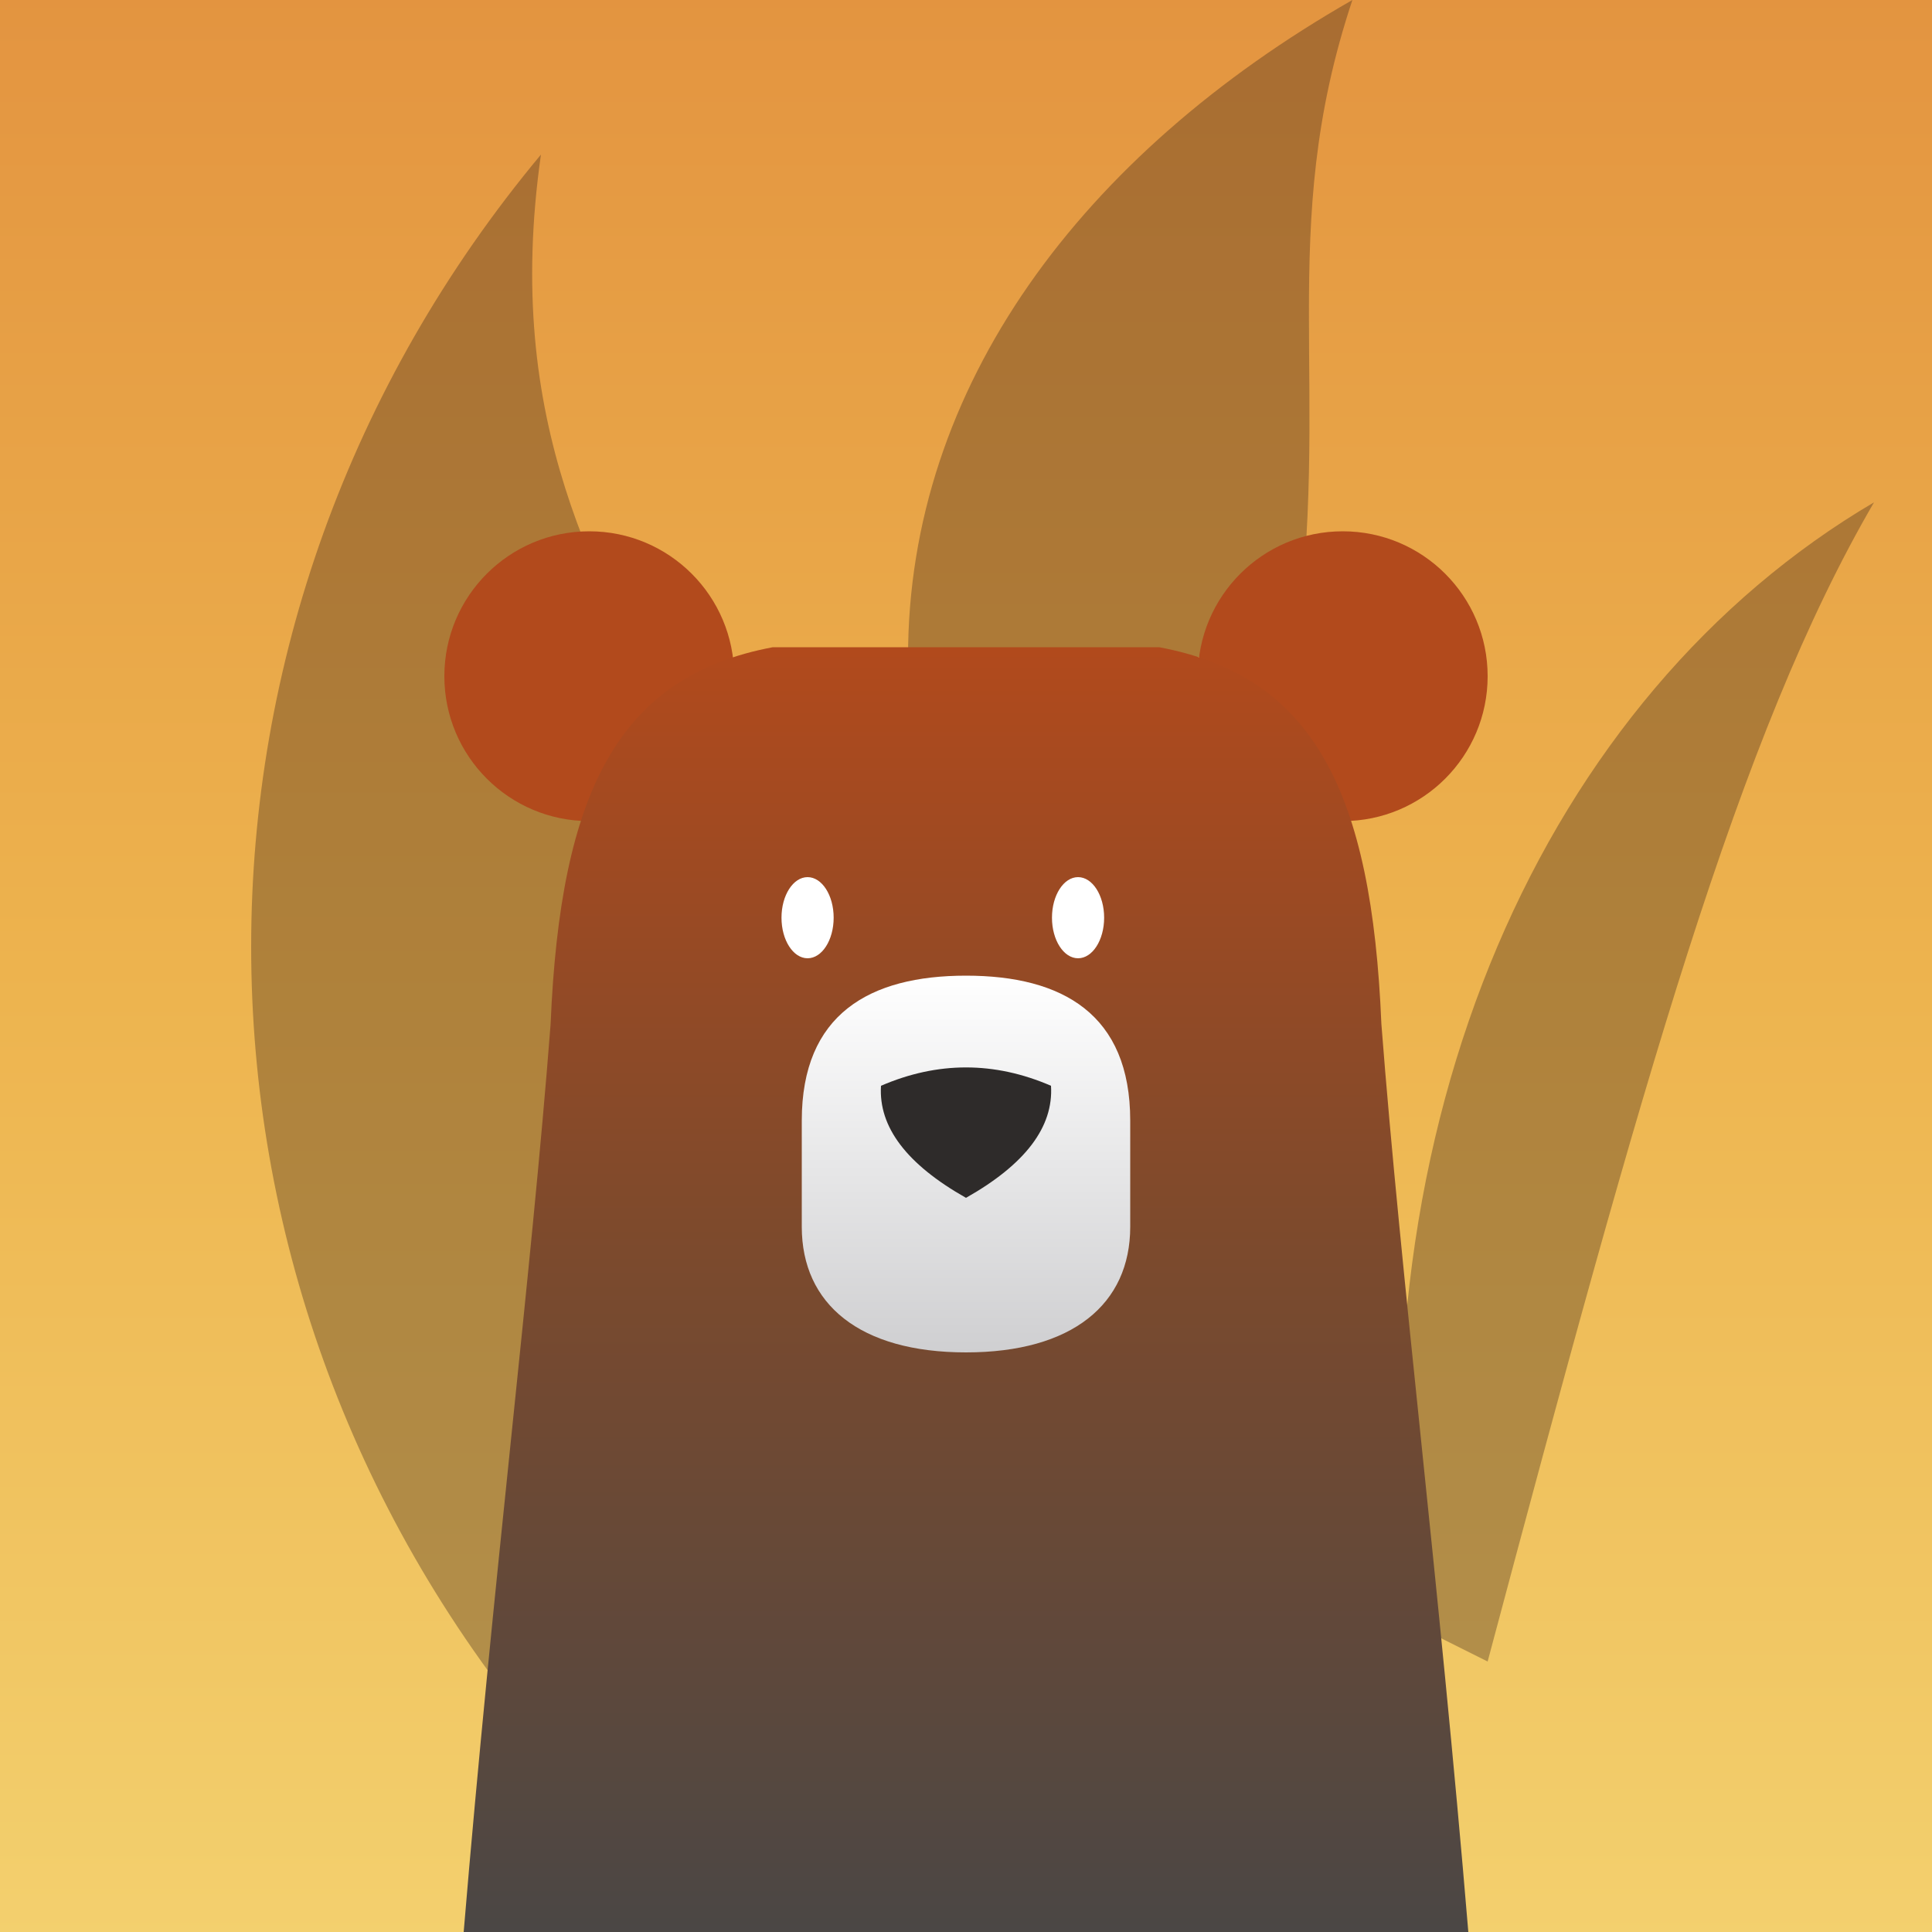
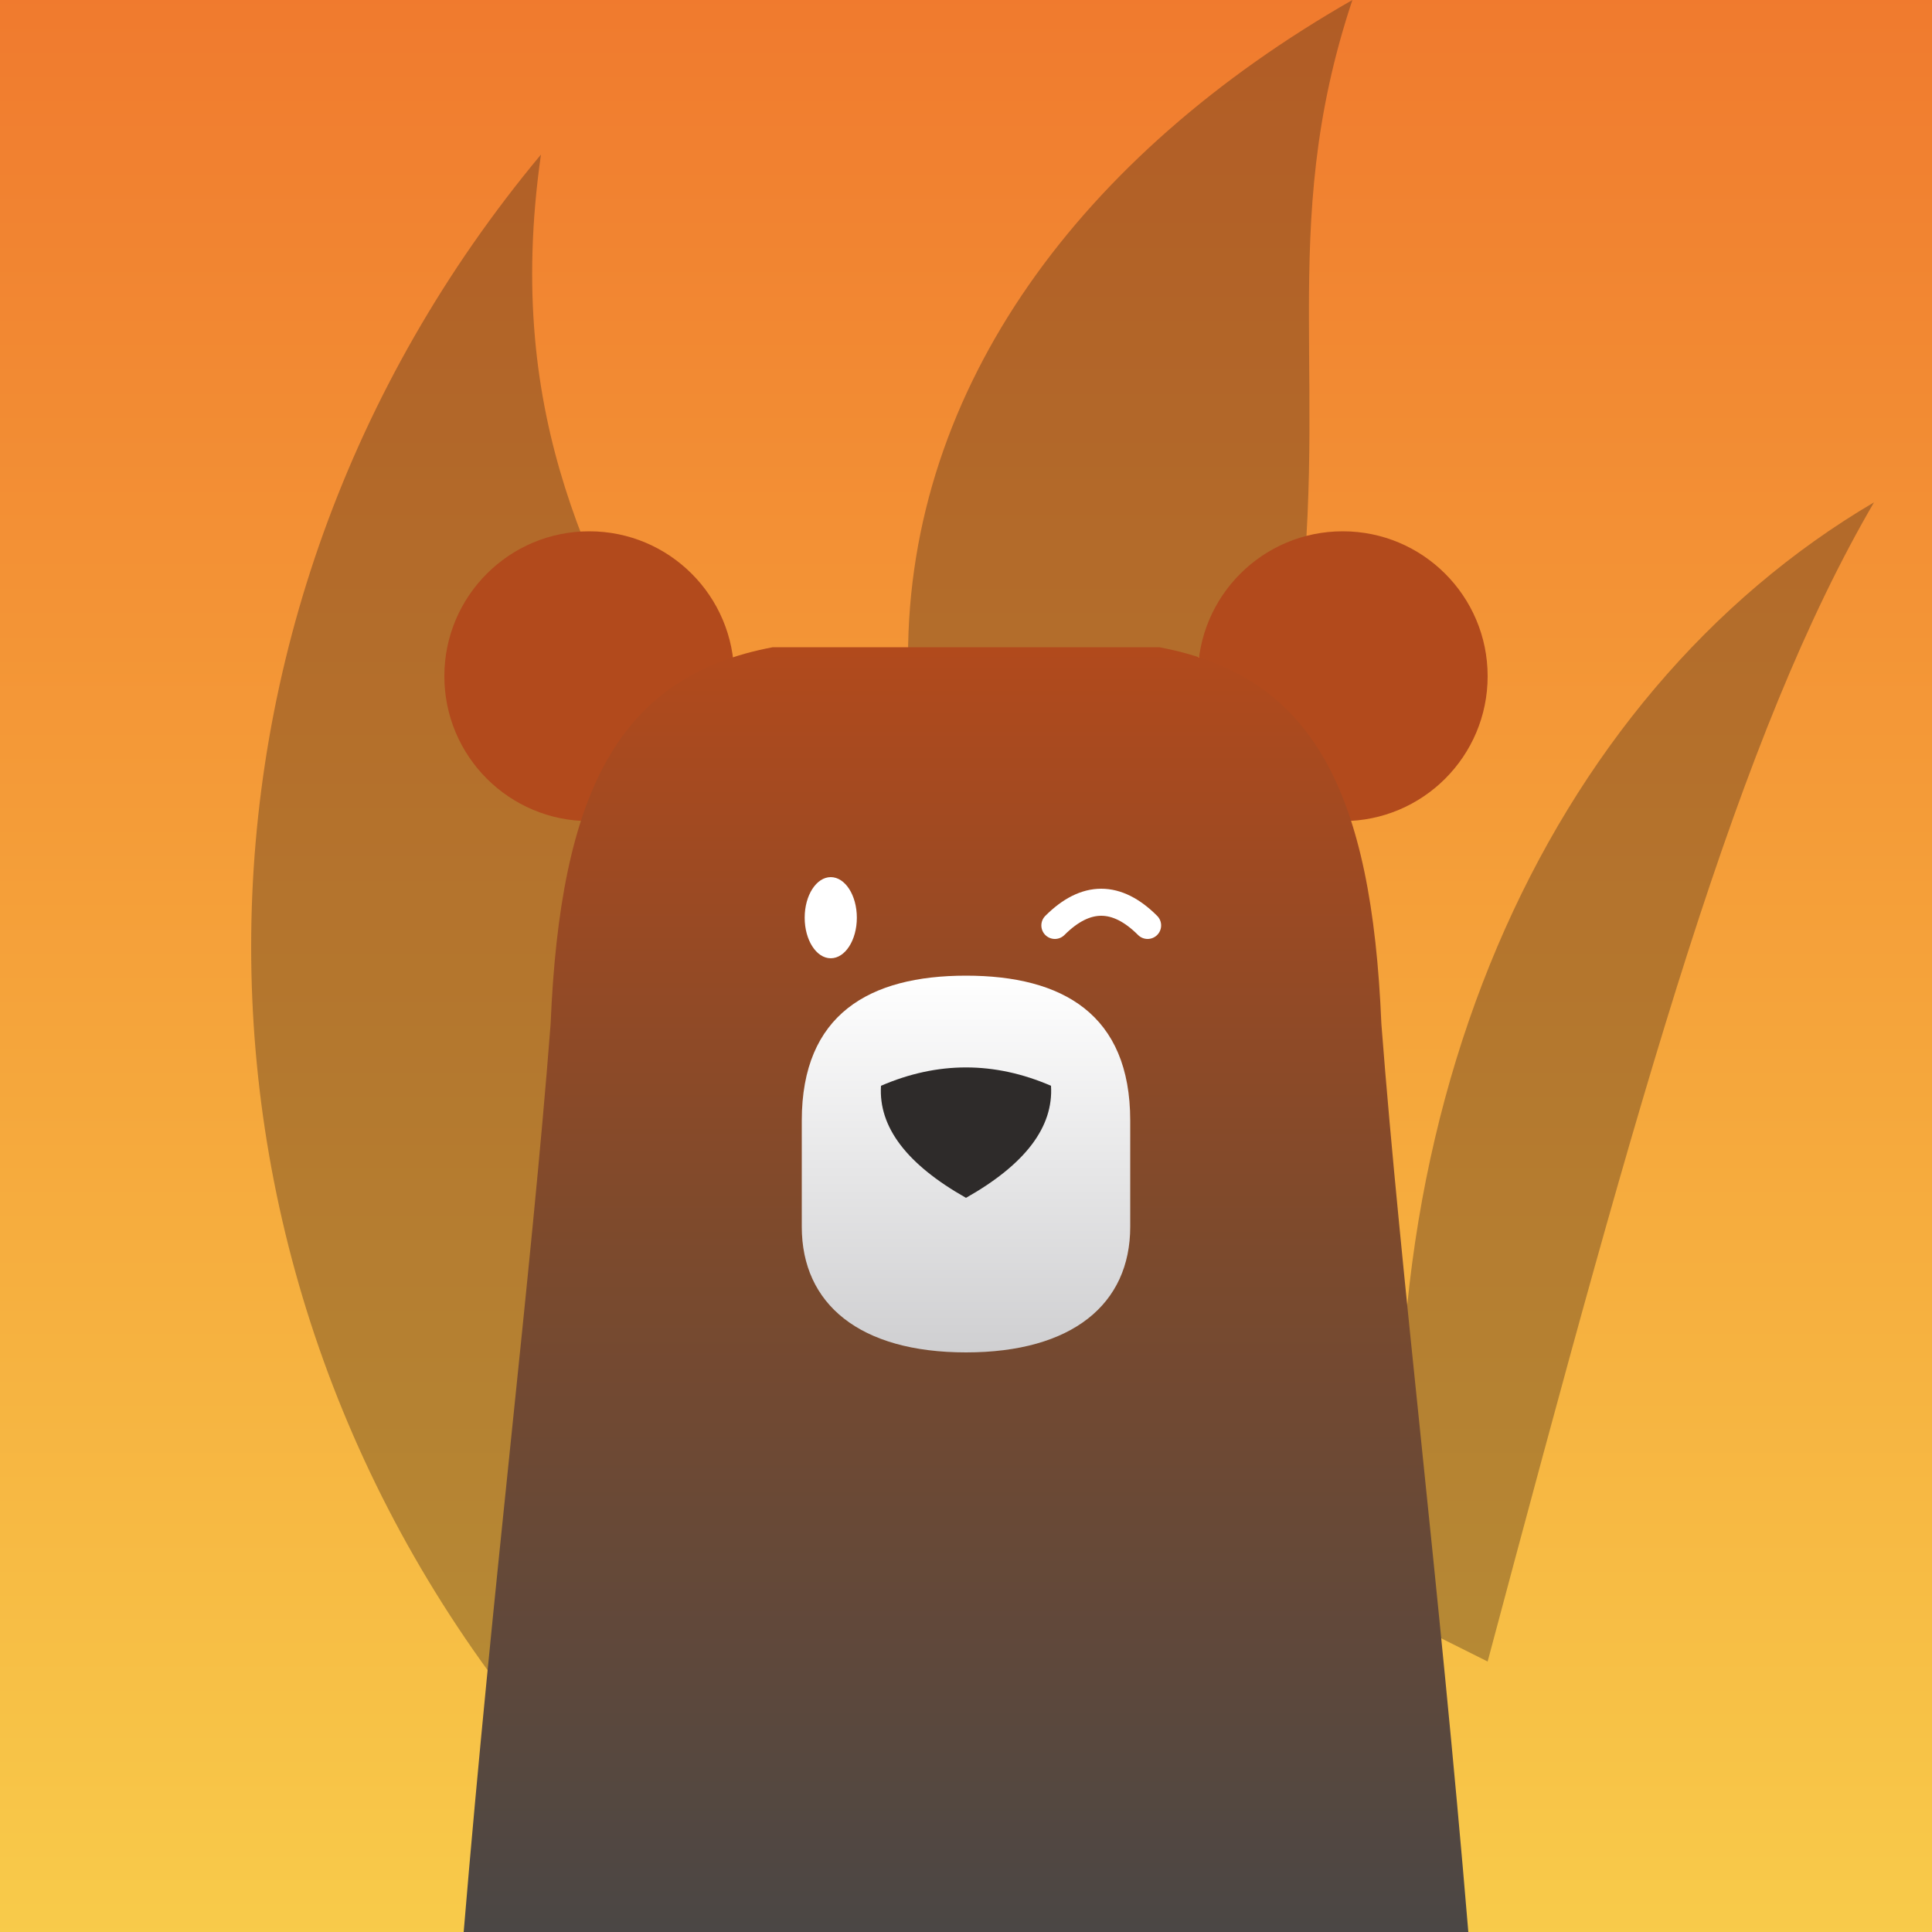
<svg xmlns="http://www.w3.org/2000/svg" width="512" height="512" viewBox="0 0 100 100">
  <defs>
-     <linearGradient id="av-mel-bg" x1="0" y1="0" x2="0" y2="1">
-       <stop offset="0" stop-color="#E39440" />
-       <stop offset=".5" stop-color="#EDB34E" />
-       <stop offset="1" stop-color="#F3D06E" />
+     <linearGradient id="av-ambar-bg" x1="0" y1="0" x2="0" y2="1">
+       <stop offset="0" stop-color="#F07A2E" />
+       <stop offset=".5" stop-color="#F5A23A" />
+       <stop offset="1" stop-color="#F8CB4A" />
    </linearGradient>
-     <clipPath id="av-mel-card">
+     <clipPath id="av-ambar-card">
      <rect width="100" height="100" />
    </clipPath>
  </defs>
-   <g clip-path="url(#av-mel-card)">
-     <rect width="100" height="100" fill="url(#av-mel-bg)" />
+   <g clip-path="url(#av-ambar-card)">
+     <rect width="100" height="100" fill="url(#av-ambar-bg)" />
    <defs>
-       <linearGradient id="av-mel-bear" x1="0" y1="0" x2="0" y2="1">
+       <linearGradient id="av-ambar-bear" x1="0" y1="0" x2="0" y2="1">
        <stop offset="0" stop-color="#B24A1C" />
        <stop offset=".45" stop-color="#7E4A2C" />
        <stop offset="1" stop-color="#4A4745" />
      </linearGradient>
-       <linearGradient id="av-mel-muz" x1="0" y1="0" x2="0" y2="1">
+       <linearGradient id="av-ambar-muz" x1="0" y1="0" x2="0" y2="1">
        <stop offset="0" stop-color="#FFFFFF" />
        <stop offset="1" stop-color="#CFCFD1" />
      </linearGradient>
    </defs>
    <g fill="#3A2217" fill-opacity=".34">
      <path d="M28 90 C8 66 8 32 28 8 C26 22 31 30 35 38 C32 50 30 70 29 90 Z" />
      <path d="M47 34 C47 20 56 8 70 0 C66 12 69 20 67 34 Z" />
      <path d="M73 84 C70 58 80 36 97 26 C90 38 85 56 77 86 Z" />
    </g>
    <circle cx="30.5" cy="35" r="7.5" fill="#B24A1C" />
    <circle cx="69.5" cy="35" r="7.5" fill="#B24A1C" />
-     <path d="M24 100 C25.5 82 27.5 66 28.5 53 C29 41 32 35 40 33.5 H60 C68 35 71 41 71.5 53 C72.5 66 74.5 82 76 100 Z" fill="url(#av-mel-bear)" />
-     <ellipse cx="41.8" cy="47.5" rx="1.35" ry="2.1" fill="#FFFFFF" />
-     <ellipse cx="55.8" cy="47.5" rx="1.35" ry="2.1" fill="#FFFFFF" />
-     <path d="M41.5 58 C41.5 52.5 45 50.5 50 50.5 C55 50.5 58.5 52.5 58.5 58 V63.5 C58.5 67.5 55.5 70 50 70 C44.5 70 41.5 67.5 41.5 63.5 Z" fill="url(#av-mel-muz)" />
+     <path d="M24 100 C25.5 82 27.5 66 28.5 53 C29 41 32 35 40 33.5 H60 C68 35 71 41 71.5 53 C72.5 66 74.5 82 76 100 Z" fill="url(#av-ambar-bear)" />
+     <ellipse cx="43" cy="47.5" rx="1.35" ry="2.1" fill="#FFFFFF" />
+     <path d="M54.6 47.9 Q57 45.5 59.4 47.9" fill="none" stroke="#FFFFFF" stroke-width="1.4" stroke-linecap="round" stroke-linejoin="round" />
+     <path d="M41.5 58 C41.5 52.5 45 50.5 50 50.5 C55 50.5 58.5 52.5 58.5 58 V63.5 C58.5 67.5 55.5 70 50 70 C44.5 70 41.5 67.5 41.5 63.5 Z" fill="url(#av-ambar-muz)" />
    <path d="M45.6 56.2 Q50 54.3 54.4 56.2 Q54.6 59.4 50 62 Q45.4 59.4 45.6 56.2 Z" fill="#2E2B2A" />
  </g>
</svg>
